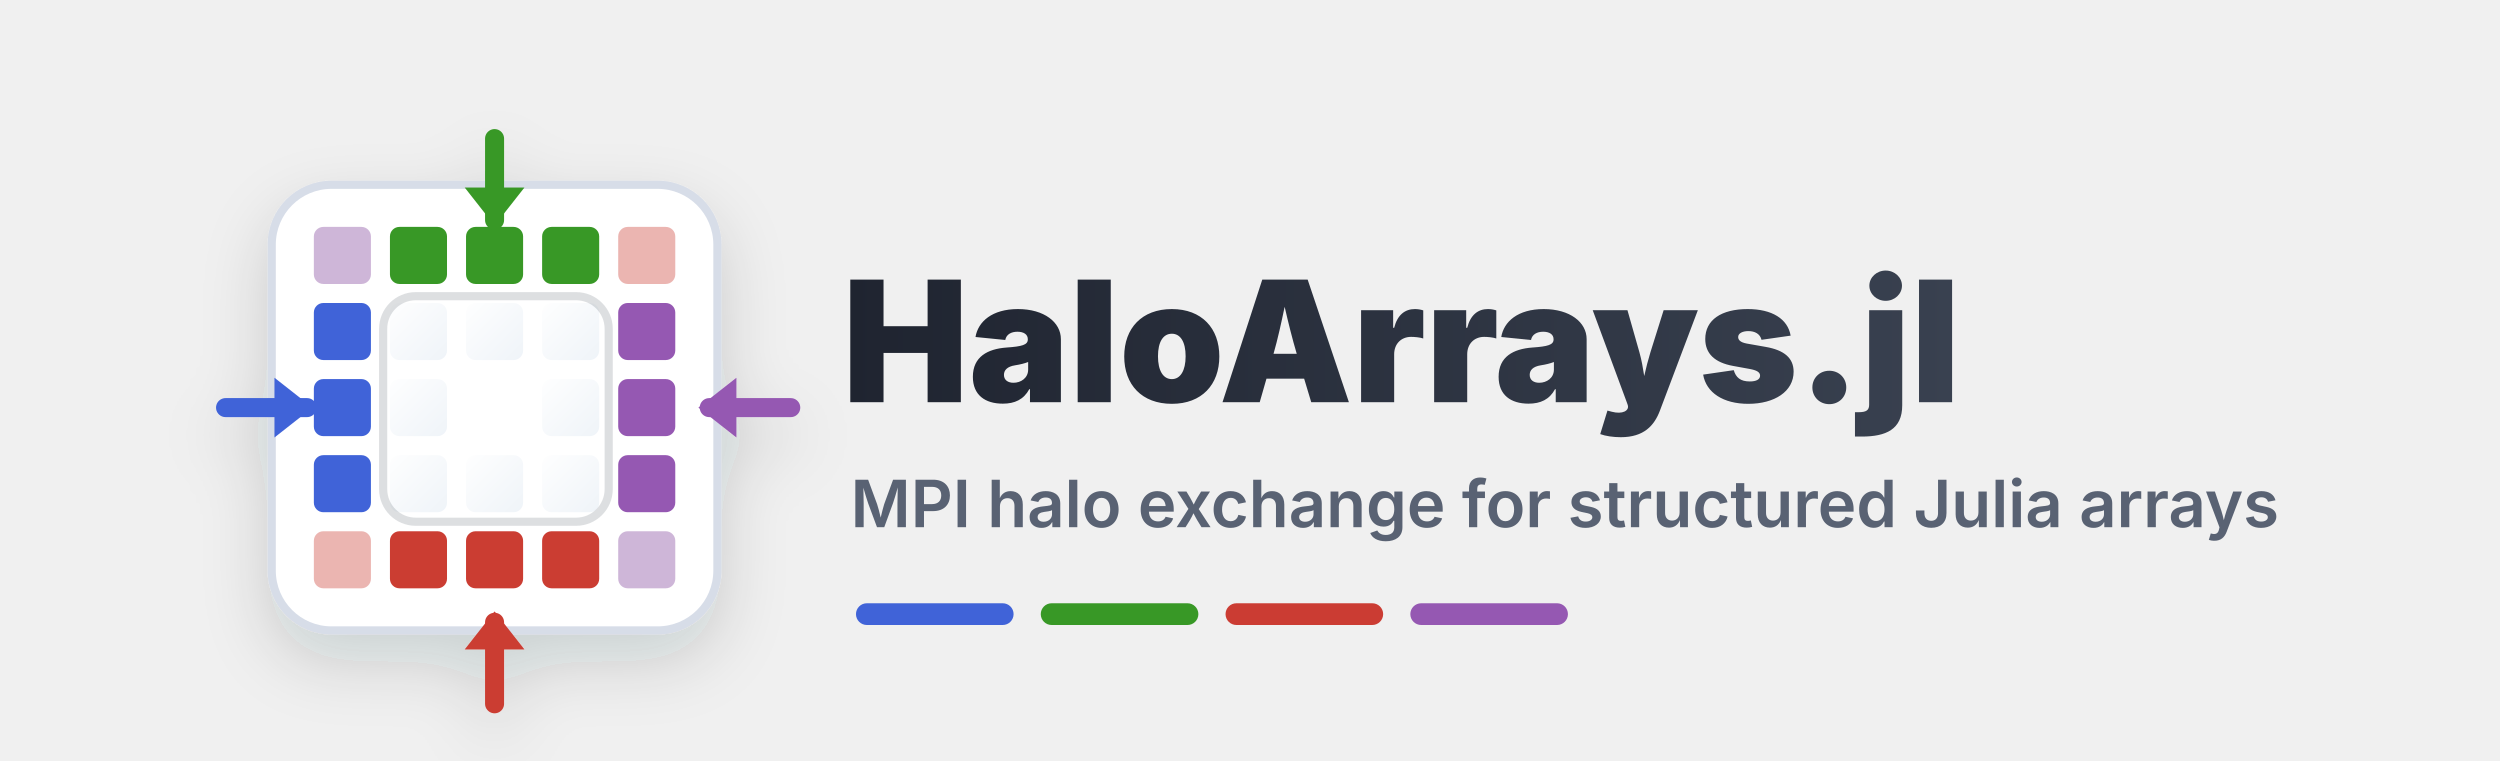
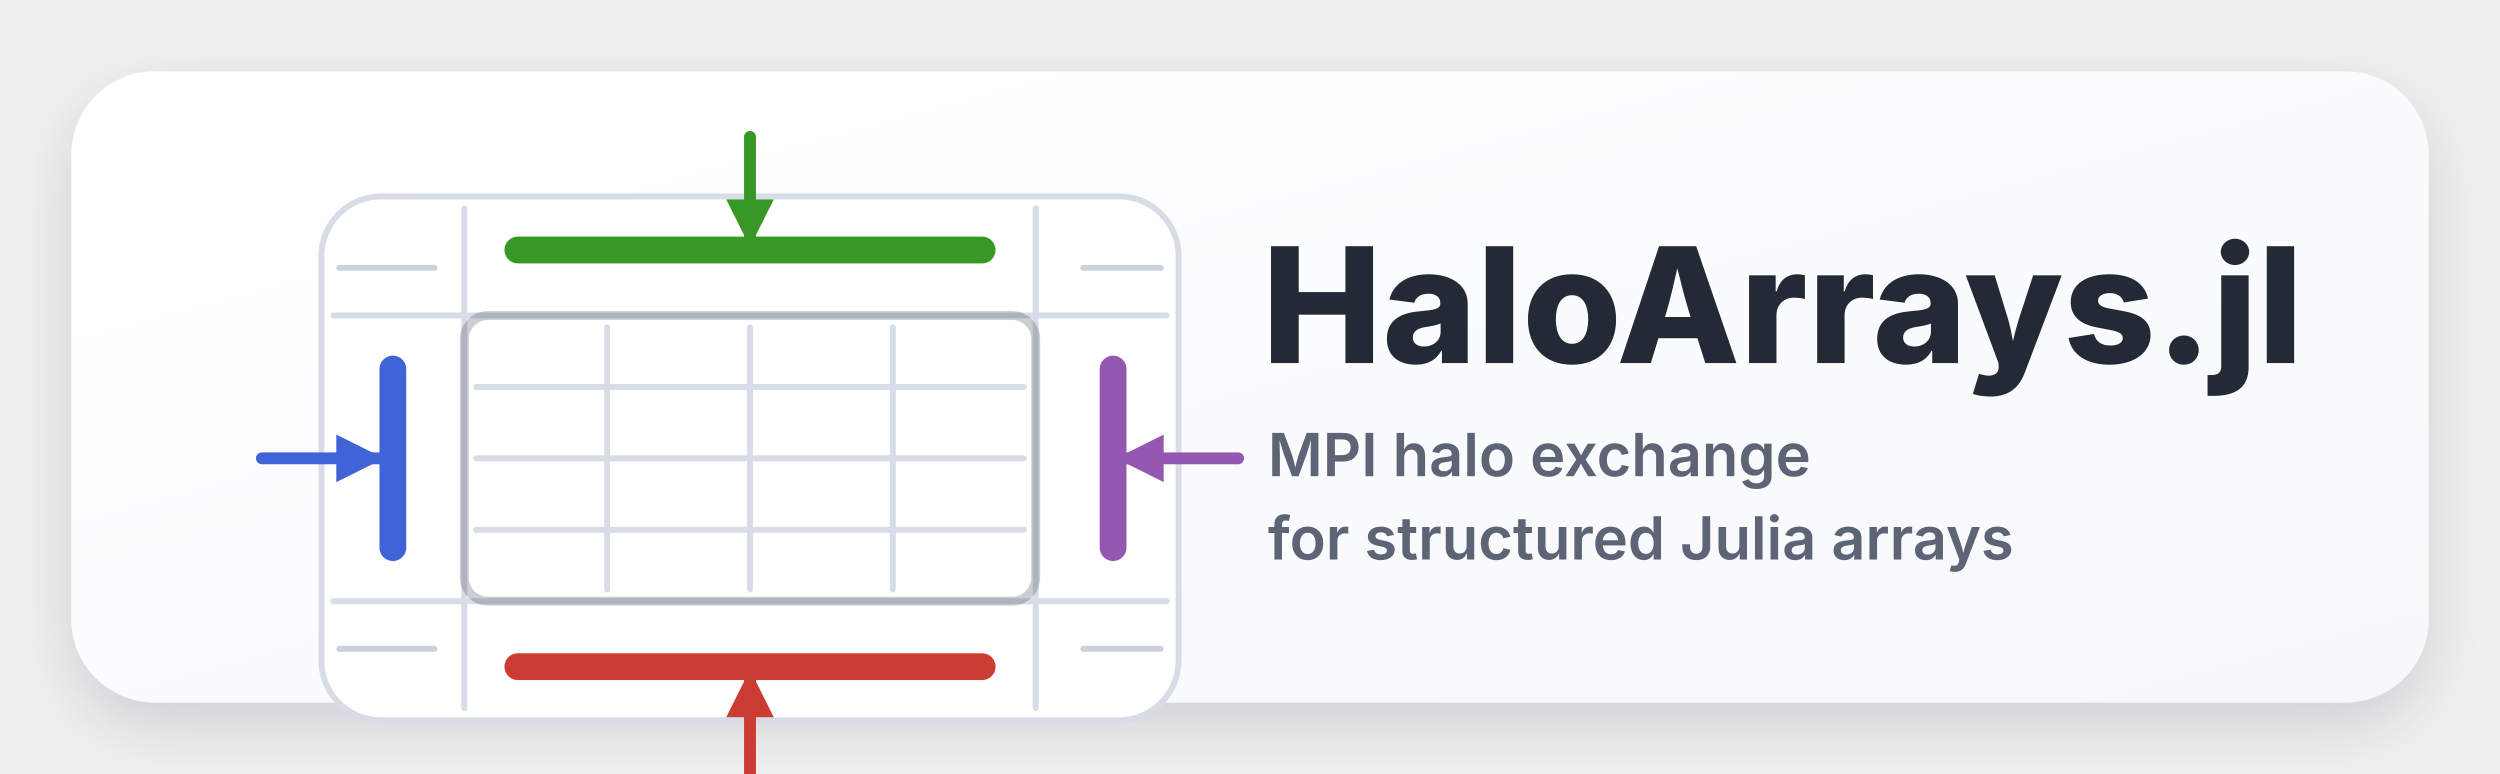
- <svg xmlns="http://www.w3.org/2000/svg" viewBox="0 0 920 280" role="img" aria-labelledby="title desc">
+ <svg xmlns="http://www.w3.org/2000/svg" viewBox="0 0 840 260" role="img" aria-labelledby="title desc">
  <defs>
-     <filter id="soft-shadow" x="-20%" y="-20%" width="140%" height="150%">
-       <feDropShadow dx="0" dy="10" stdDeviation="12" flood-color="#1f2937" flood-opacity="0.16" />
+     <linearGradient id="panel" x1="0" x2="1" y1="0" y2="1">
+       <stop offset="0" stop-color="#ffffff" />
+       <stop offset="1" stop-color="#f6f8fb" />
+     </linearGradient>
+     <filter id="shadow" x="-10%" y="-20%" width="120%" height="140%">
+       <feDropShadow dx="0" dy="8" stdDeviation="10" flood-color="#172033" flood-opacity="0.14" />
    </filter>
-     <linearGradient id="cell" x1="0" y1="0" x2="1" y2="1">
-       <stop offset="0" stop-color="#ffffff" />
-       <stop offset="1" stop-color="#eef3f8" />
-     </linearGradient>
-     <linearGradient id="ink" x1="0" y1="0" x2="1" y2="0">
-       <stop offset="0" stop-color="#1f2430" />
-       <stop offset="1" stop-color="#394150" />
-     </linearGradient>
+     <marker id="arrow-blue" viewBox="0 0 10 10" refX="8.5" refY="5" markerWidth="5" markerHeight="5" orient="auto-start-reverse">
+       <path d="M1 1 L9 5 L1 9 Z" fill="#4063d8" />
+     </marker>
+     <marker id="arrow-purple" viewBox="0 0 10 10" refX="8.5" refY="5" markerWidth="5" markerHeight="5" orient="auto-start-reverse">
+       <path d="M1 1 L9 5 L1 9 Z" fill="#9558b2" />
+     </marker>
+     <marker id="arrow-green" viewBox="0 0 10 10" refX="8.5" refY="5" markerWidth="5" markerHeight="5" orient="auto-start-reverse">
+       <path d="M1 1 L9 5 L1 9 Z" fill="#389826" />
+     </marker>
+     <marker id="arrow-red" viewBox="0 0 10 10" refX="8.5" refY="5" markerWidth="5" markerHeight="5" orient="auto-start-reverse">
+       <path d="M1 1 L9 5 L1 9 Z" fill="#cb3c33" />
+     </marker>
  </defs>
-   <g transform="translate(70 38)" filter="url(#soft-shadow)">
-     <rect x="30" y="30" width="164" height="164" rx="22" fill="#ffffff" />
-     <rect x="30" y="30" width="164" height="164" rx="22" fill="none" stroke="#d7dde8" stroke-width="3" />
-     <g stroke="#ffffff" stroke-width="3">
-       <rect x="44" y="44" width="24" height="24" rx="5" fill="#7f3f98" opacity="0.38" />
-       <rect x="72" y="44" width="24" height="24" rx="5" fill="#389826" />
-       <rect x="100" y="44" width="24" height="24" rx="5" fill="#389826" />
-       <rect x="128" y="44" width="24" height="24" rx="5" fill="#389826" />
-       <rect x="156" y="44" width="24" height="24" rx="5" fill="#cb3c33" opacity="0.38" />
-       <rect x="44" y="72" width="24" height="24" rx="5" fill="#4063d8" />
-       <rect x="72" y="72" width="24" height="24" rx="5" fill="url(#cell)" />
-       <rect x="100" y="72" width="24" height="24" rx="5" fill="url(#cell)" />
-       <rect x="128" y="72" width="24" height="24" rx="5" fill="url(#cell)" />
-       <rect x="156" y="72" width="24" height="24" rx="5" fill="#9558b2" />
-       <rect x="44" y="100" width="24" height="24" rx="5" fill="#4063d8" />
-       <rect x="72" y="100" width="24" height="24" rx="5" fill="url(#cell)" />
-       <rect x="100" y="100" width="24" height="24" rx="5" fill="#ffffff" />
-       <rect x="128" y="100" width="24" height="24" rx="5" fill="url(#cell)" />
-       <rect x="156" y="100" width="24" height="24" rx="5" fill="#9558b2" />
-       <rect x="44" y="128" width="24" height="24" rx="5" fill="#4063d8" />
-       <rect x="72" y="128" width="24" height="24" rx="5" fill="url(#cell)" />
-       <rect x="100" y="128" width="24" height="24" rx="5" fill="url(#cell)" />
-       <rect x="128" y="128" width="24" height="24" rx="5" fill="url(#cell)" />
-       <rect x="156" y="128" width="24" height="24" rx="5" fill="#9558b2" />
-       <rect x="44" y="156" width="24" height="24" rx="5" fill="#cb3c33" opacity="0.38" />
-       <rect x="72" y="156" width="24" height="24" rx="5" fill="#cb3c33" />
-       <rect x="100" y="156" width="24" height="24" rx="5" fill="#cb3c33" />
-       <rect x="128" y="156" width="24" height="24" rx="5" fill="#cb3c33" />
-       <rect x="156" y="156" width="24" height="24" rx="5" fill="#7f3f98" opacity="0.38" />
-     </g>
-     <rect x="71" y="71" width="83" height="83" rx="12" fill="none" stroke="#263244" stroke-opacity="0.16" stroke-width="3" />
-     <g fill="none" stroke-linecap="round" stroke-linejoin="round" stroke-width="7">
-       <path d="M13 112h30" stroke="#4063d8" />
-       <path d="M221 112h-30" stroke="#9558b2" />
-       <path d="M112 13v30" stroke="#389826" />
-       <path d="M112 221v-30" stroke="#cb3c33" />
-     </g>
-     <g>
-       <path d="M45 112 31 101v22z" fill="#4063d8" />
-       <path d="M187 112 201 101v22z" fill="#9558b2" />
-       <path d="M112 45 101 31h22z" fill="#389826" />
-       <path d="M112 187 101 201h22z" fill="#cb3c33" />
+   <rect x="24" y="24" width="792" height="212" rx="28" fill="url(#panel)" filter="url(#shadow)" />
+   <g transform="translate(70 42)">
+     <g fill="none" stroke-linecap="round">
+       <rect x="38" y="24" width="288" height="176" rx="20" fill="#ffffff" stroke="#d7dce6" stroke-width="2" />
+       <g stroke="#d7dce6" stroke-width="2">
+         <line x1="86" y1="28" x2="86" y2="196" />
+         <line x1="278" y1="28" x2="278" y2="196" />
+         <line x1="42" y1="64" x2="322" y2="64" />
+         <line x1="42" y1="160" x2="322" y2="160" />
+         <line x1="134" y1="68" x2="134" y2="156" />
+         <line x1="182" y1="68" x2="182" y2="156" />
+         <line x1="230" y1="68" x2="230" y2="156" />
+         <line x1="90" y1="88" x2="274" y2="88" />
+         <line x1="90" y1="112" x2="274" y2="112" />
+         <line x1="90" y1="136" x2="274" y2="136" />
+       </g>
+       <rect x="86" y="64" width="192" height="96" rx="8" stroke="#2f3441" stroke-width="3" opacity="0.24" />
+       <g stroke-width="9">
+         <line x1="104" y1="42" x2="260" y2="42" stroke="#389826" />
+         <line x1="104" y1="182" x2="260" y2="182" stroke="#cb3c33" />
+         <line x1="62" y1="82" x2="62" y2="142" stroke="#4063d8" />
+         <line x1="304" y1="82" x2="304" y2="142" stroke="#9558b2" />
+       </g>
+       <g stroke-width="4" stroke-linejoin="round">
+         <path d="M18 112 H58" stroke="#4063d8" marker-end="url(#arrow-blue)" />
+         <path d="M346 112 H306" stroke="#9558b2" marker-end="url(#arrow-purple)" />
+         <path d="M182 4 V40" stroke="#389826" marker-end="url(#arrow-green)" />
+         <path d="M182 220 V184" stroke="#cb3c33" marker-end="url(#arrow-red)" />
+       </g>
+       <g stroke="#b7bfce" stroke-width="2" opacity="0.7">
+         <path d="M44 48 H76" />
+         <path d="M294 48 H320" />
+         <path d="M44 176 H76" />
+         <path d="M294 176 H320" />
+       </g>
    </g>
  </g>
-   <g transform="translate(310 78)">
-     <text x="0" y="70" fill="url(#ink)" font-family="Inter, Avenir, Helvetica, Arial, sans-serif" font-size="62" font-weight="850" letter-spacing="0">
-       HaloArrays.jl
-     </text>
-     <text x="3" y="116" fill="#596273" font-family="Inter, Avenir, Helvetica, Arial, sans-serif" font-size="24" font-weight="600" letter-spacing="0">
-       MPI halo exchange for structured Julia arrays
-     </text>
-     <g transform="translate(5 144)">
-       <rect x="0" y="0" width="58" height="8" rx="4" fill="#4063d8" />
-       <rect x="68" y="0" width="58" height="8" rx="4" fill="#389826" />
-       <rect x="136" y="0" width="58" height="8" rx="4" fill="#cb3c33" />
-       <rect x="204" y="0" width="58" height="8" rx="4" fill="#9558b2" />
-     </g>
+   <g transform="translate(424 68)">
+     <text x="0" y="54" font-family="Inter, Avenir, Helvetica, Arial, sans-serif" font-size="54" font-weight="800" fill="#242936" letter-spacing="0">HaloArrays.jl</text>
+     <text x="2" y="92" font-family="Inter, Avenir, Helvetica, Arial, sans-serif" font-size="20" font-weight="600" fill="#5c6475" letter-spacing="0">MPI halo exchange</text>
+     <text x="2" y="120" font-family="Inter, Avenir, Helvetica, Arial, sans-serif" font-size="20" font-weight="600" fill="#5c6475" letter-spacing="0">for structured Julia arrays</text>
  </g>
</svg>
